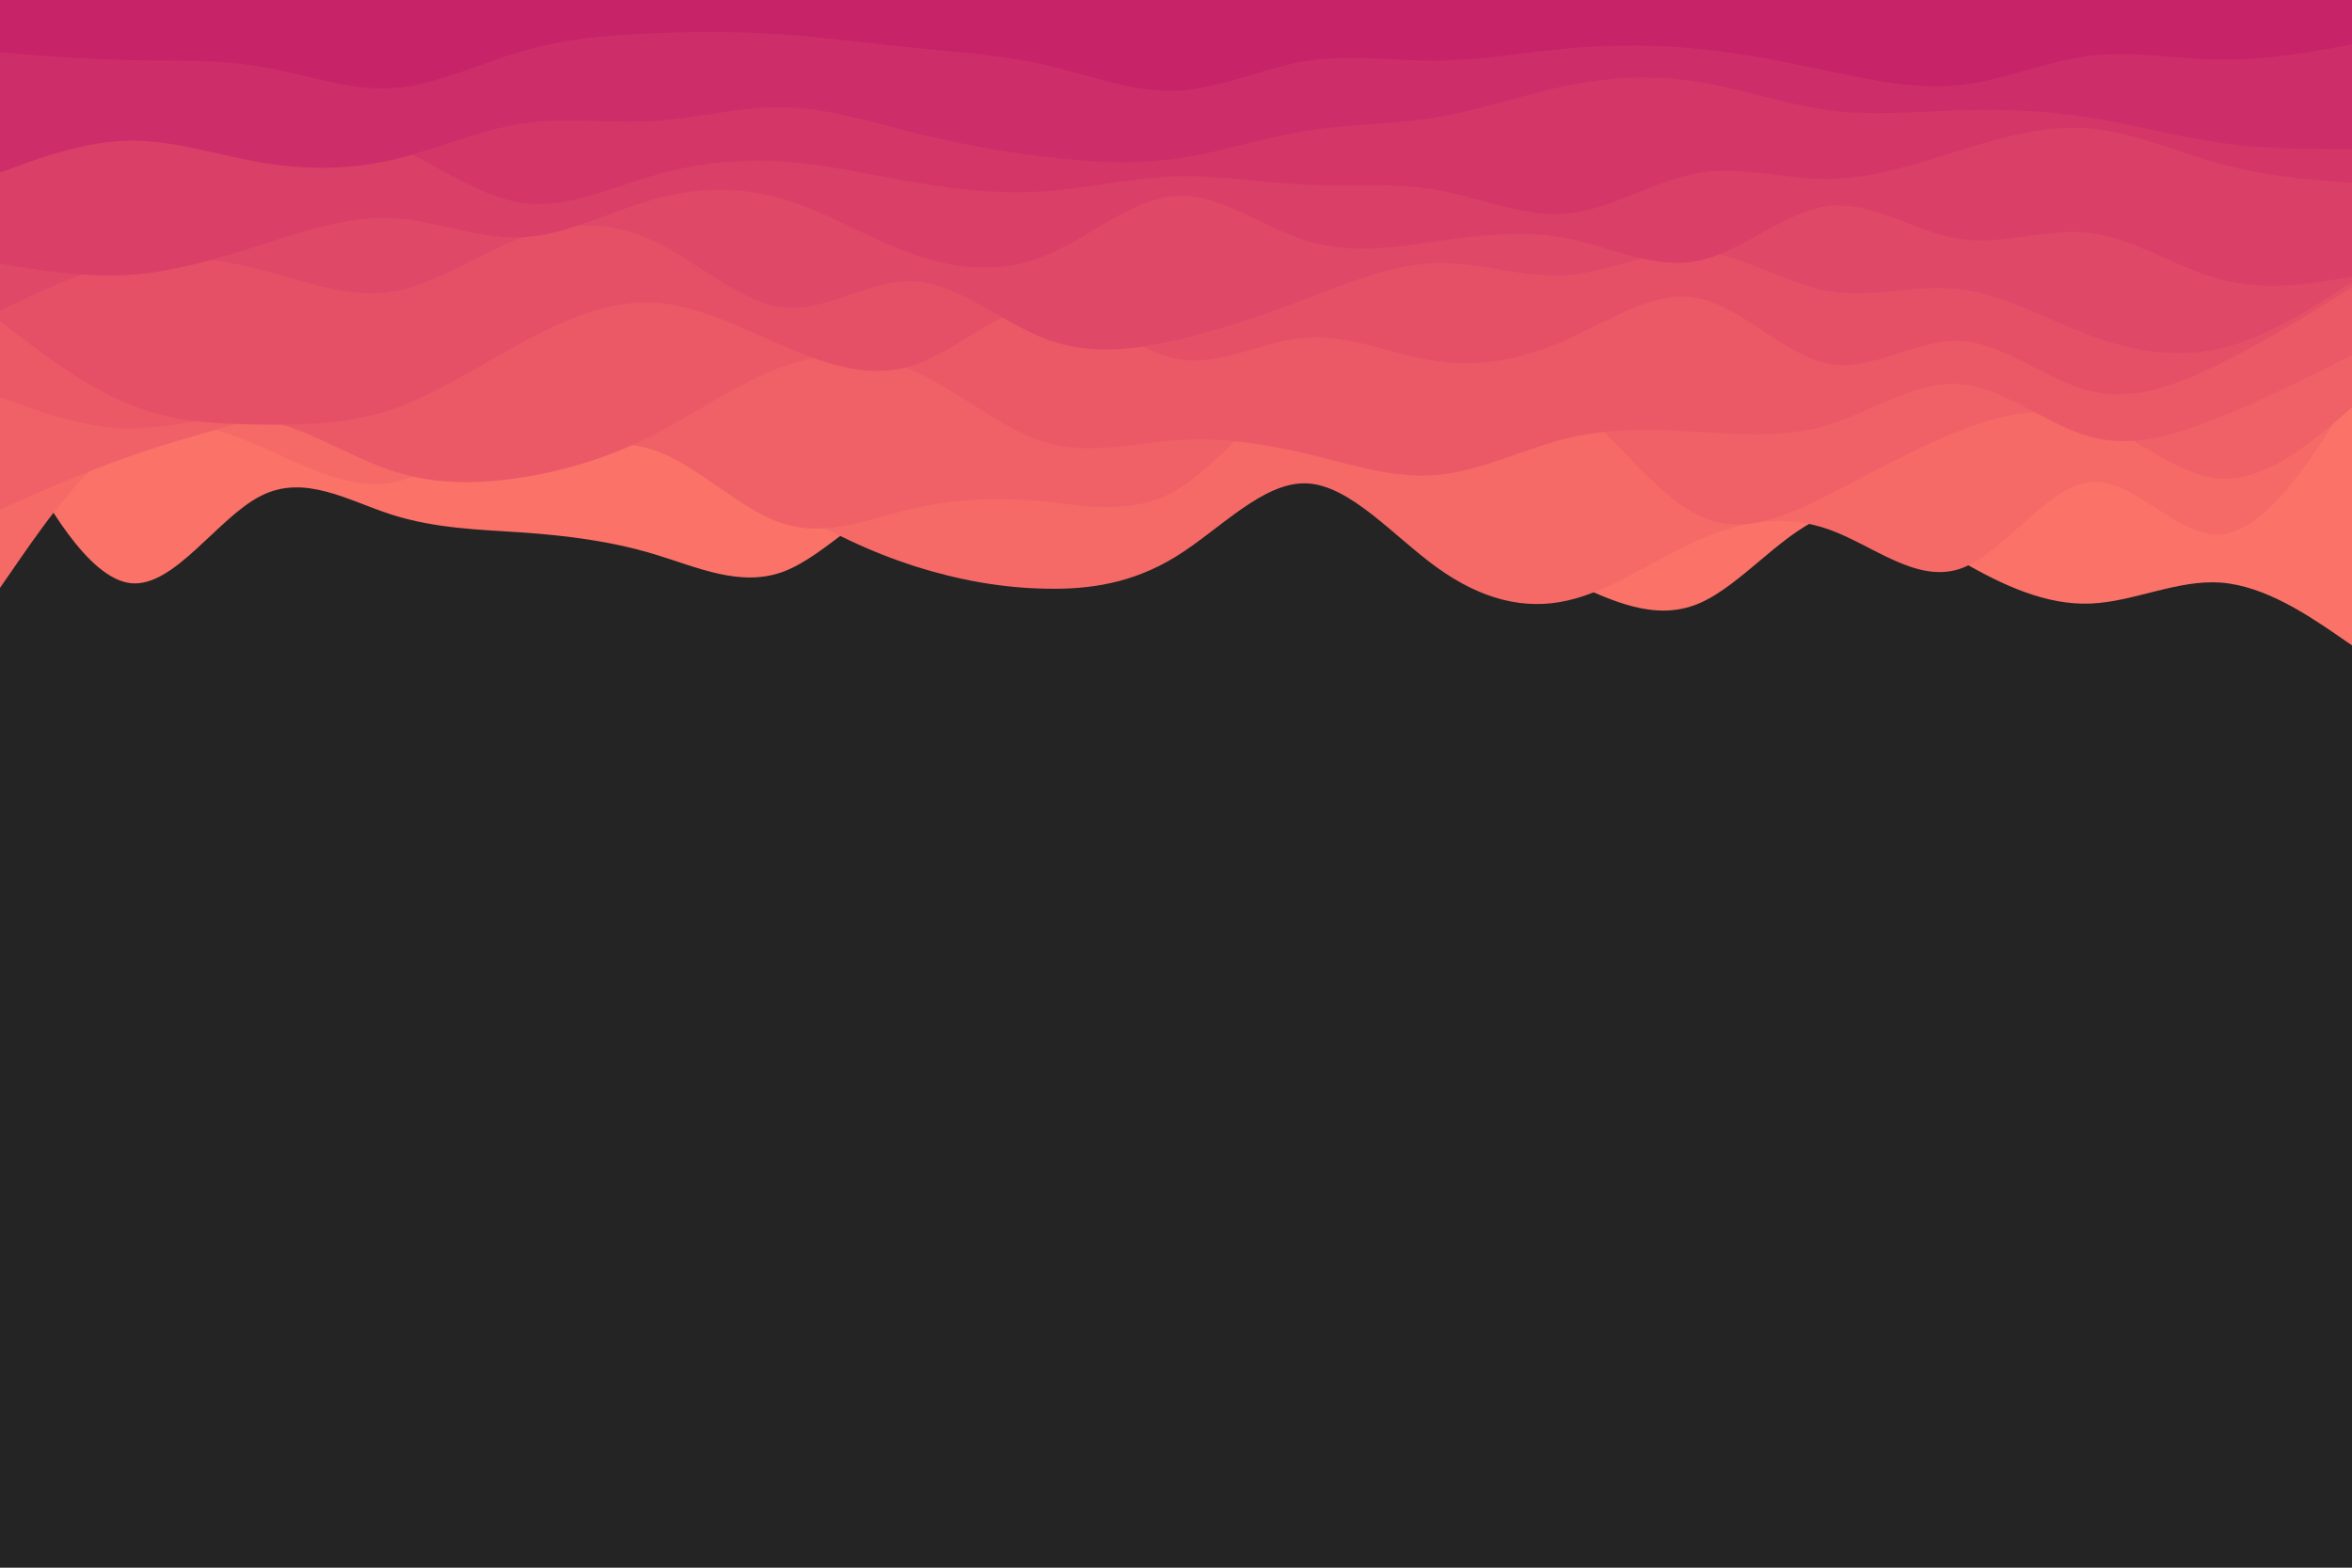
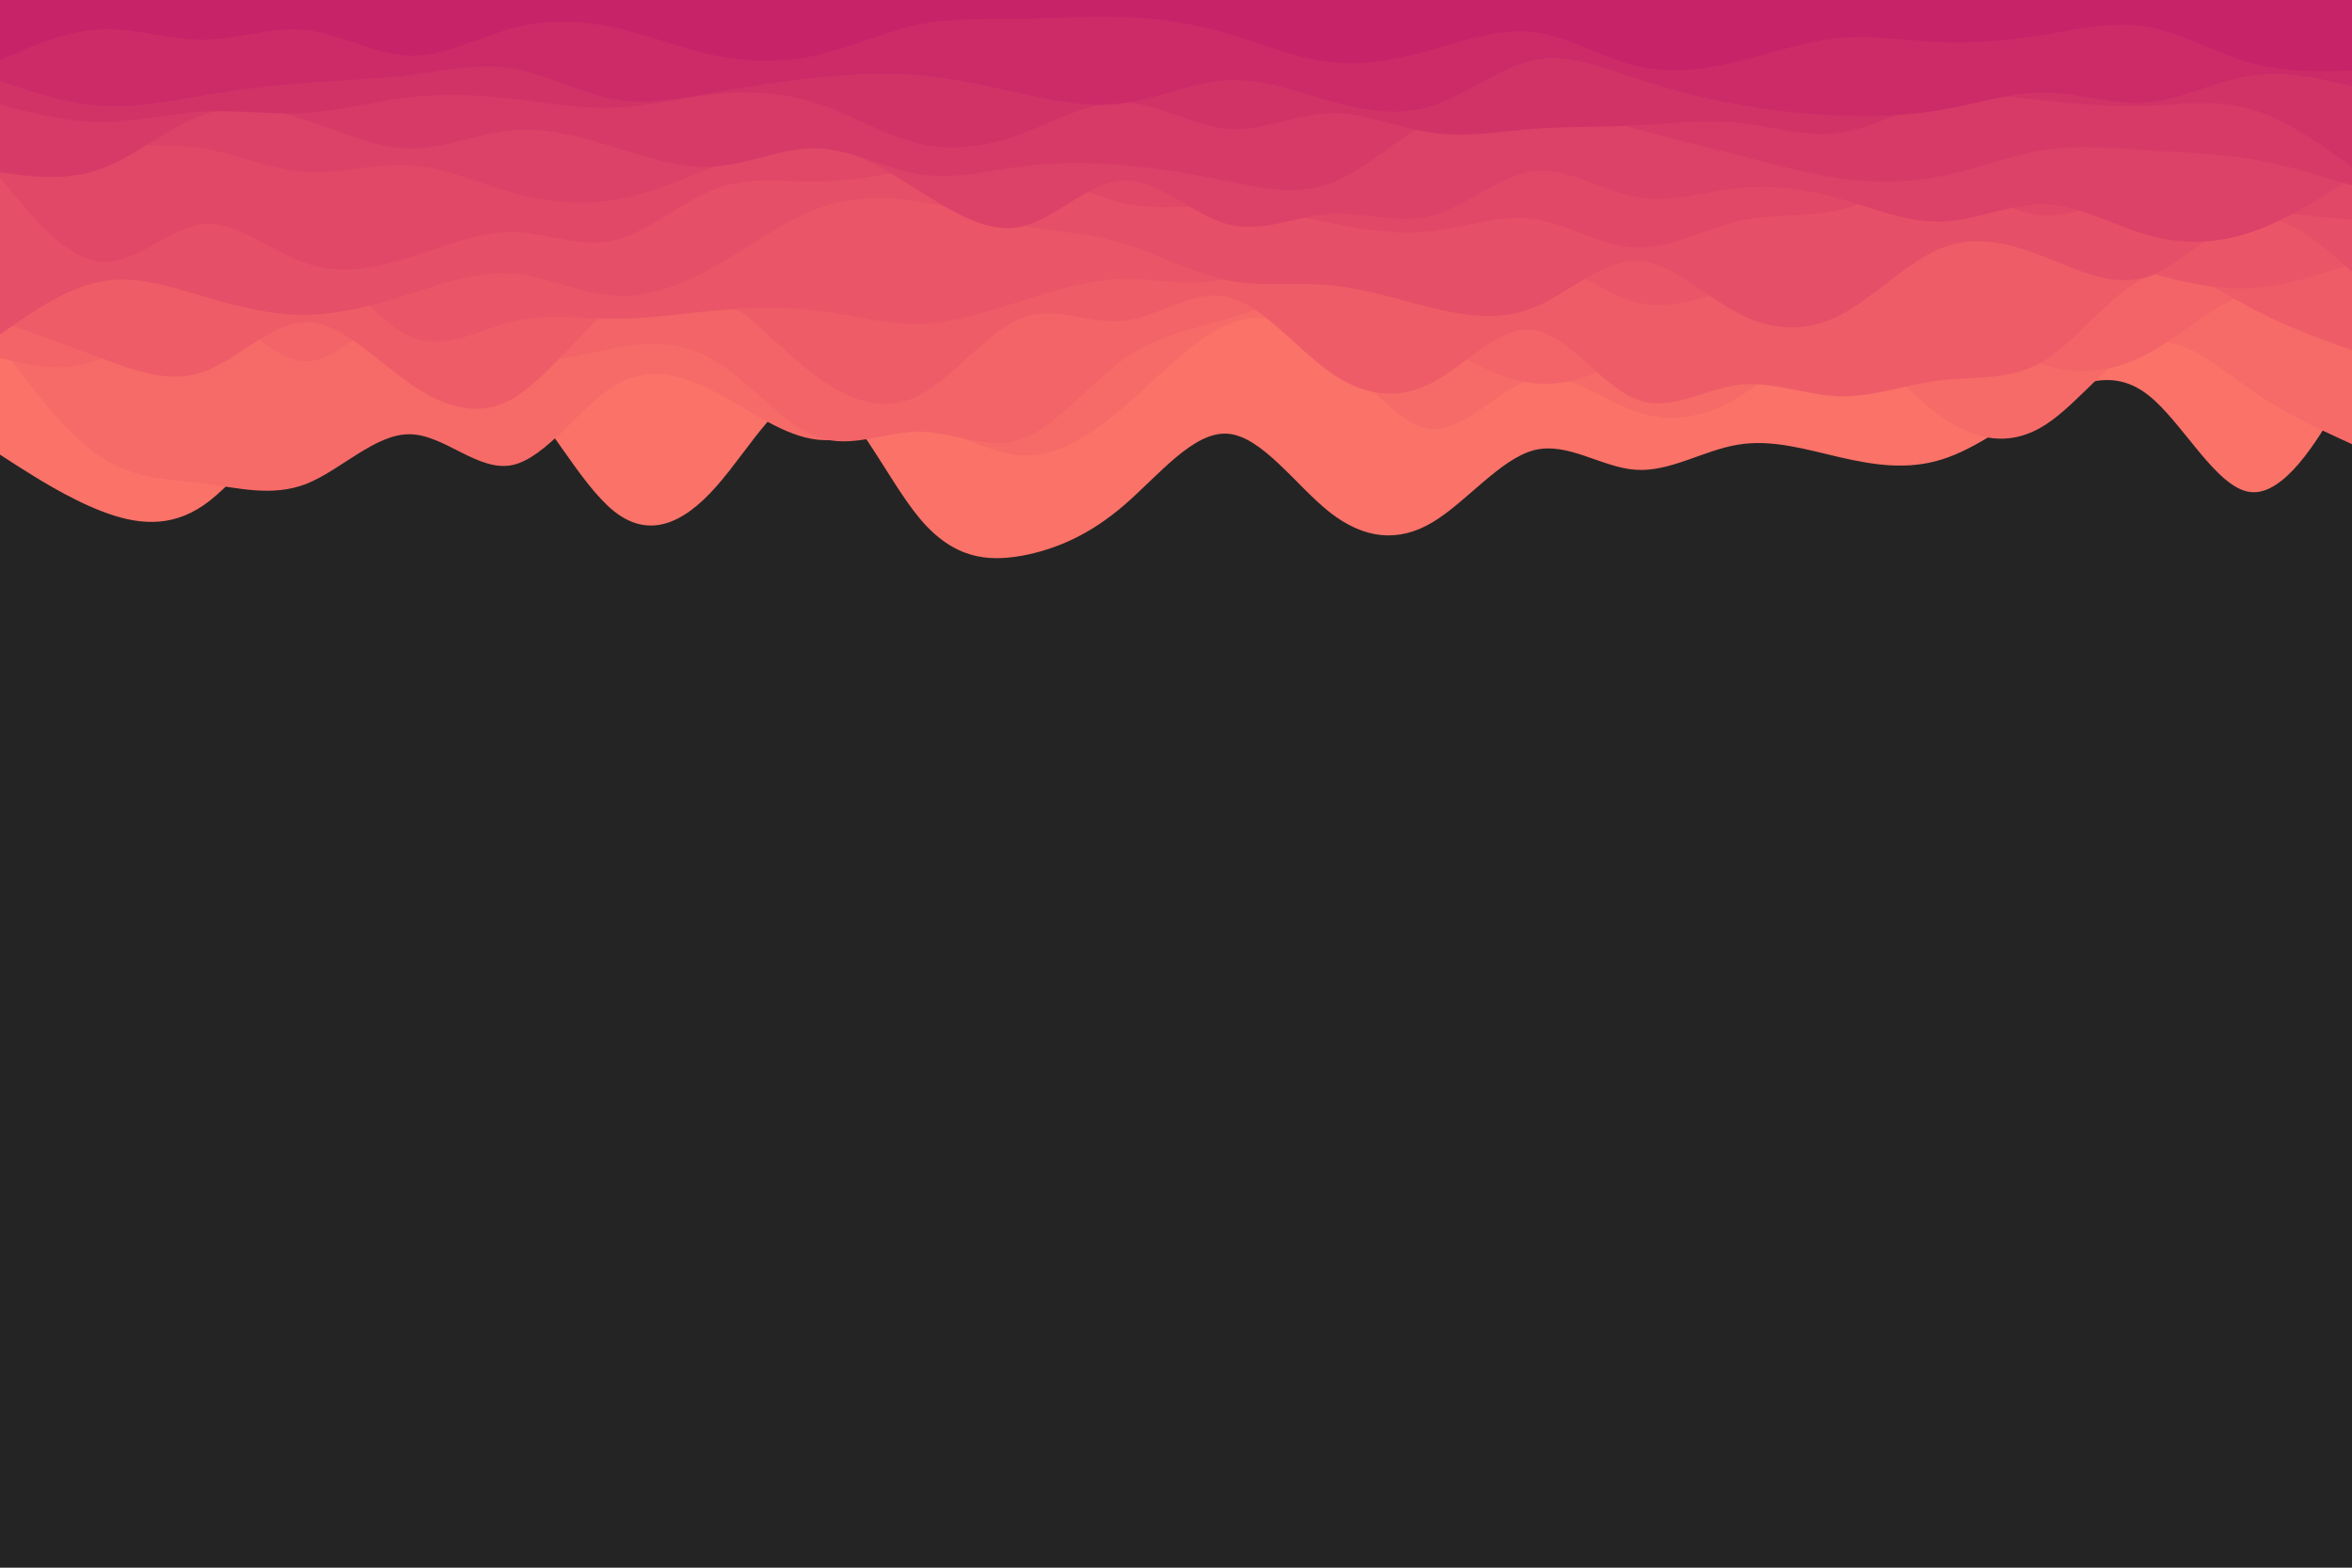
<svg xmlns="http://www.w3.org/2000/svg" id="visual" viewBox="0 0 900 600" width="900" height="600" version="1.1">
  <rect x="0" y="0" width="900" height="600" fill="#242424" />
-   <path d="M0 160L8.3 175.3C16.7 190.7 33.3 221.3 50 223.2C66.7 225 83.3 198 100 189.7C116.7 181.3 133.3 191.7 150 197C166.7 202.3 183.3 202.7 200 203.8C216.7 205 233.3 207 250 212C266.7 217 283.3 225 300 218.7C316.7 212.3 333.3 191.7 350 189.3C366.7 187 383.3 203 400 206.8C416.7 210.7 433.3 202.3 450 194.7C466.7 187 483.3 180 500 180.8C516.7 181.7 533.3 190.3 550 198.5C566.7 206.7 583.3 214.3 600 222.2C616.7 230 633.3 238 650 231C666.7 224 683.3 202 700 197.2C716.7 192.3 733.3 204.7 750 214.5C766.7 224.3 783.3 231.7 800 231C816.7 230.3 833.3 221.7 850 223C866.7 224.3 883.3 235.7 891.7 241.3L900 247L900 0L891.7 0C883.3 0 866.7 0 850 0C833.3 0 816.7 0 800 0C783.3 0 766.7 0 750 0C733.3 0 716.7 0 700 0C683.3 0 666.7 0 650 0C633.3 0 616.7 0 600 0C583.3 0 566.7 0 550 0C533.3 0 516.7 0 500 0C483.3 0 466.7 0 450 0C433.3 0 416.7 0 400 0C383.3 0 366.7 0 350 0C333.3 0 316.7 0 300 0C283.3 0 266.7 0 250 0C233.3 0 216.7 0 200 0C183.3 0 166.7 0 150 0C133.3 0 116.7 0 100 0C83.3 0 66.7 0 50 0C33.3 0 16.7 0 8.3 0L0 0Z" fill="#fa7268" />
-   <path d="M0 225L8.3 213C16.7 201 33.3 177 50 167.7C66.7 158.3 83.3 163.7 100 171C116.7 178.3 133.3 187.7 150 184.7C166.7 181.7 183.3 166.3 200 159C216.7 151.7 233.3 152.3 250 159.8C266.7 167.3 283.3 181.7 300 192.7C316.7 203.7 333.3 211.3 350 216.7C366.7 222 383.3 225 400 225.3C416.7 225.7 433.3 223.3 450 213C466.7 202.7 483.3 184.3 500 185C516.7 185.7 533.3 205.3 550 217.3C566.7 229.3 583.3 233.7 600 229.8C616.7 226 633.3 214 650 206.7C666.7 199.3 683.3 196.7 700 202.7C716.7 208.7 733.3 223.3 750 217.7C766.7 212 783.3 186 800 184.5C816.7 183 833.3 206 850 204.5C866.7 203 883.3 177 891.7 164L900 151L900 0L891.7 0C883.3 0 866.7 0 850 0C833.3 0 816.7 0 800 0C783.3 0 766.7 0 750 0C733.3 0 716.7 0 700 0C683.3 0 666.7 0 650 0C633.3 0 616.7 0 600 0C583.3 0 566.7 0 550 0C533.3 0 516.7 0 500 0C483.3 0 466.7 0 450 0C433.3 0 416.7 0 400 0C383.3 0 366.7 0 350 0C333.3 0 316.7 0 300 0C283.3 0 266.7 0 250 0C233.3 0 216.7 0 200 0C183.3 0 166.7 0 150 0C133.3 0 116.7 0 100 0C83.3 0 66.7 0 50 0C33.3 0 16.7 0 8.3 0L0 0Z" fill="#f56a67" />
-   <path d="M0 195L8.3 191.3C16.7 187.7 33.3 180.3 50 174.5C66.7 168.7 83.3 164.3 100 159.7C116.7 155 133.3 150 150 153.3C166.7 156.7 183.3 168.3 200 170.8C216.7 173.3 233.3 166.7 250 172.2C266.7 177.7 283.3 195.3 300 200.5C316.7 205.7 333.3 198.3 350 194.5C366.7 190.7 383.3 190.3 400 192C416.7 193.7 433.3 197.3 450 187.7C466.7 178 483.3 155 500 144C516.7 133 533.3 134 550 135.7C566.7 137.3 583.3 139.7 600 152.7C616.7 165.7 633.3 189.3 650 197.3C666.7 205.3 683.3 197.7 700 189.2C716.7 180.7 733.3 171.3 750 164.8C766.7 158.3 783.3 154.7 800 160.7C816.7 166.7 833.3 182.3 850 183.2C866.7 184 883.3 170 891.7 163L900 156L900 0L891.7 0C883.3 0 866.7 0 850 0C833.3 0 816.7 0 800 0C783.3 0 766.7 0 750 0C733.3 0 716.7 0 700 0C683.3 0 666.7 0 650 0C633.3 0 616.7 0 600 0C583.3 0 566.7 0 550 0C533.3 0 516.7 0 500 0C483.3 0 466.7 0 450 0C433.3 0 416.7 0 400 0C383.3 0 366.7 0 350 0C333.3 0 316.7 0 300 0C283.3 0 266.7 0 250 0C233.3 0 216.7 0 200 0C183.3 0 166.7 0 150 0C133.3 0 116.7 0 100 0C83.3 0 66.7 0 50 0C33.3 0 16.7 0 8.3 0L0 0Z" fill="#f06167" />
-   <path d="M0 152L8.3 155C16.7 158 33.3 164 50 164C66.7 164 83.3 158 100 160.7C116.7 163.3 133.3 174.7 150 180.2C166.7 185.7 183.3 185.3 200 182.7C216.7 180 233.3 175 250 166.5C266.7 158 283.3 146 300 140.2C316.7 134.3 333.3 134.7 350 142.2C366.7 149.7 383.3 164.3 400 169.3C416.7 174.3 433.3 169.7 450 168.5C466.7 167.3 483.3 169.7 500 173.7C516.7 177.7 533.3 183.3 550 181.8C566.7 180.3 583.3 171.7 600 167.7C616.7 163.7 633.3 164.3 650 165.3C666.7 166.3 683.3 167.7 700 162.5C716.7 157.3 733.3 145.7 750 147C766.7 148.3 783.3 162.7 800 167.2C816.7 171.7 833.3 166.3 850 159.5C866.7 152.7 883.3 144.3 891.7 140.2L900 136L900 0L891.7 0C883.3 0 866.7 0 850 0C833.3 0 816.7 0 800 0C783.3 0 766.7 0 750 0C733.3 0 716.7 0 700 0C683.3 0 666.7 0 650 0C633.3 0 616.7 0 600 0C583.3 0 566.7 0 550 0C533.3 0 516.7 0 500 0C483.3 0 466.7 0 450 0C433.3 0 416.7 0 400 0C383.3 0 366.7 0 350 0C333.3 0 316.7 0 300 0C283.3 0 266.7 0 250 0C233.3 0 216.7 0 200 0C183.3 0 166.7 0 150 0C133.3 0 116.7 0 100 0C83.3 0 66.7 0 50 0C33.3 0 16.7 0 8.3 0L0 0Z" fill="#eb5967" />
-   <path d="M0 123L8.3 129.3C16.7 135.7 33.3 148.3 50 155C66.7 161.7 83.3 162.3 100 162.5C116.7 162.7 133.3 162.3 150 156.7C166.7 151 183.3 140 200 131C216.7 122 233.3 115 250 115.8C266.7 116.7 283.3 125.3 300 132.5C316.7 139.7 333.3 145.3 350 139.7C366.7 134 383.3 117 400 117C416.7 117 433.3 134 450 137.3C466.7 140.7 483.3 130.3 500 129.2C516.7 128 533.3 136 550 138.3C566.7 140.7 583.3 137.3 600 129.8C616.7 122.3 633.3 110.7 650 114.2C666.7 117.7 683.3 136.3 700 139.3C716.7 142.3 733.3 129.7 750 130.5C766.7 131.3 783.3 145.7 800 149.7C816.7 153.7 833.3 147.3 850 139C866.7 130.7 883.3 120.3 891.7 115.2L900 110L900 0L891.7 0C883.3 0 866.7 0 850 0C833.3 0 816.7 0 800 0C783.3 0 766.7 0 750 0C733.3 0 716.7 0 700 0C683.3 0 666.7 0 650 0C633.3 0 616.7 0 600 0C583.3 0 566.7 0 550 0C533.3 0 516.7 0 500 0C483.3 0 466.7 0 450 0C433.3 0 416.7 0 400 0C383.3 0 366.7 0 350 0C333.3 0 316.7 0 300 0C283.3 0 266.7 0 250 0C233.3 0 216.7 0 200 0C183.3 0 166.7 0 150 0C133.3 0 116.7 0 100 0C83.3 0 66.7 0 50 0C33.3 0 16.7 0 8.3 0L0 0Z" fill="#e65067" />
-   <path d="M0 119L8.3 115C16.7 111 33.3 103 50 100C66.7 97 83.3 99 100 103.3C116.7 107.7 133.3 114.3 150 111.7C166.7 109 183.3 97 200 90.8C216.7 84.7 233.3 84.3 250 92.2C266.7 100 283.3 116 300 117.7C316.7 119.3 333.3 106.7 350 107.7C366.7 108.7 383.3 123.3 400 129.7C416.7 136 433.3 134 450 130.2C466.7 126.3 483.3 120.7 500 114.3C516.7 108 533.3 101 550 100.7C566.7 100.3 583.3 106.7 600 105.3C616.7 104 633.3 95 650 96.2C666.7 97.3 683.3 108.7 700 111.5C716.7 114.3 733.3 108.7 750 110.7C766.7 112.7 783.3 122.3 800 128.5C816.7 134.7 833.3 137.3 850 133.3C866.7 129.3 883.3 118.7 891.7 113.3L900 108L900 0L891.7 0C883.3 0 866.7 0 850 0C833.3 0 816.7 0 800 0C783.3 0 766.7 0 750 0C733.3 0 716.7 0 700 0C683.3 0 666.7 0 650 0C633.3 0 616.7 0 600 0C583.3 0 566.7 0 550 0C533.3 0 516.7 0 500 0C483.3 0 466.7 0 450 0C433.3 0 416.7 0 400 0C383.3 0 366.7 0 350 0C333.3 0 316.7 0 300 0C283.3 0 266.7 0 250 0C233.3 0 216.7 0 200 0C183.3 0 166.7 0 150 0C133.3 0 116.7 0 100 0C83.3 0 66.7 0 50 0C33.3 0 16.7 0 8.3 0L0 0Z" fill="#e04867" />
-   <path d="M0 101L8.3 102.3C16.7 103.7 33.3 106.3 50 105.2C66.7 104 83.3 99 100 93.7C116.7 88.3 133.3 82.7 150 83.5C166.7 84.3 183.3 91.7 200 90.8C216.7 90 233.3 81 250 76.3C266.7 71.7 283.3 71.3 300 76.3C316.7 81.3 333.3 91.7 350 97.5C366.7 103.3 383.3 104.7 400 97.8C416.7 91 433.3 76 450 75C466.7 74 483.3 87 500 92.2C516.7 97.3 533.3 94.7 550 92.3C566.7 90 583.3 88 600 91.3C616.7 94.7 633.3 103.3 650 99.8C666.7 96.3 683.3 80.7 700 78.8C716.7 77 733.3 89 750 91.5C766.7 94 783.3 87 800 89.2C816.7 91.3 833.3 102.7 850 107C866.7 111.3 883.3 108.7 891.7 107.3L900 106L900 0L891.7 0C883.3 0 866.7 0 850 0C833.3 0 816.7 0 800 0C783.3 0 766.7 0 750 0C733.3 0 716.7 0 700 0C683.3 0 666.7 0 650 0C633.3 0 616.7 0 600 0C583.3 0 566.7 0 550 0C533.3 0 516.7 0 500 0C483.3 0 466.7 0 450 0C433.3 0 416.7 0 400 0C383.3 0 366.7 0 350 0C333.3 0 316.7 0 300 0C283.3 0 266.7 0 250 0C233.3 0 216.7 0 200 0C183.3 0 166.7 0 150 0C133.3 0 116.7 0 100 0C83.3 0 66.7 0 50 0C33.3 0 16.7 0 8.3 0L0 0Z" fill="#da3f67" />
-   <path d="M0 65L8.3 62.3C16.7 59.7 33.3 54.3 50 51C66.7 47.7 83.3 46.3 100 46.5C116.7 46.7 133.3 48.3 150 55.5C166.7 62.7 183.3 75.3 200 77.7C216.7 80 233.3 72 250 67.2C266.7 62.3 283.3 60.7 300 61.8C316.7 63 333.3 67 350 69.8C366.7 72.7 383.3 74.3 400 73.2C416.7 72 433.3 68 450 67.5C466.7 67 483.3 70 500 70.7C516.7 71.3 533.3 69.7 550 72.7C566.7 75.7 583.3 83.3 600 81.7C616.7 80 633.3 69 650 66.2C666.7 63.3 683.3 68.7 700 68.5C716.7 68.3 733.3 62.7 750 57.5C766.7 52.3 783.3 47.7 800 49.2C816.7 50.7 833.3 58.3 850 62.8C866.7 67.3 883.3 68.7 891.7 69.3L900 70L900 0L891.7 0C883.3 0 866.7 0 850 0C833.3 0 816.7 0 800 0C783.3 0 766.7 0 750 0C733.3 0 716.7 0 700 0C683.3 0 666.7 0 650 0C633.3 0 616.7 0 600 0C583.3 0 566.7 0 550 0C533.3 0 516.7 0 500 0C483.3 0 466.7 0 450 0C433.3 0 416.7 0 400 0C383.3 0 366.7 0 350 0C333.3 0 316.7 0 300 0C283.3 0 266.7 0 250 0C233.3 0 216.7 0 200 0C183.3 0 166.7 0 150 0C133.3 0 116.7 0 100 0C83.3 0 66.7 0 50 0C33.3 0 16.7 0 8.3 0L0 0Z" fill="#d43667" />
-   <path d="M0 66L8.3 63C16.7 60 33.3 54 50 53.8C66.7 53.7 83.3 59.3 100 62.2C116.7 65 133.3 65 150 61.2C166.7 57.3 183.3 49.7 200 47.2C216.7 44.7 233.3 47.3 250 46.3C266.7 45.3 283.3 40.7 300 41C316.7 41.3 333.3 46.7 350 50.8C366.7 55 383.3 58 400 60C416.7 62 433.3 63 450 60.7C466.7 58.3 483.3 52.7 500 50C516.7 47.3 533.3 47.7 550 44.8C566.7 42 583.3 36 600 32.7C616.7 29.3 633.3 28.7 650 31.3C666.7 34 683.3 40 700 42.2C716.7 44.3 733.3 42.7 750 42.2C766.7 41.7 783.3 42.3 800 45C816.7 47.7 833.3 52.3 850 54.7C866.7 57 883.3 57 891.7 57L900 57L900 0L891.7 0C883.3 0 866.7 0 850 0C833.3 0 816.7 0 800 0C783.3 0 766.7 0 750 0C733.3 0 716.7 0 700 0C683.3 0 666.7 0 650 0C633.3 0 616.7 0 600 0C583.3 0 566.7 0 550 0C533.3 0 516.7 0 500 0C483.3 0 466.7 0 450 0C433.3 0 416.7 0 400 0C383.3 0 366.7 0 350 0C333.3 0 316.7 0 300 0C283.3 0 266.7 0 250 0C233.3 0 216.7 0 200 0C183.3 0 166.7 0 150 0C133.3 0 116.7 0 100 0C83.3 0 66.7 0 50 0C33.3 0 16.7 0 8.3 0L0 0Z" fill="#cd2d68" />
-   <path d="M0 20L8.3 20.7C16.7 21.3 33.3 22.7 50 23C66.7 23.3 83.3 22.7 100 25.5C116.7 28.3 133.3 34.7 150 33.7C166.7 32.7 183.3 24.3 200 19.5C216.7 14.7 233.3 13.3 250 12.7C266.7 12 283.3 12 300 13.2C316.7 14.3 333.3 16.7 350 18.3C366.7 20 383.3 21 400 24.8C416.7 28.7 433.3 35.3 450 34.7C466.7 34 483.3 26 500 23.3C516.7 20.7 533.3 23.3 550 23.2C566.7 23 583.3 20 600 18.5C616.7 17 633.3 17 650 18.7C666.7 20.3 683.3 23.7 700 27.2C716.7 30.7 733.3 34.3 750 32.5C766.7 30.7 783.3 23.3 800 21.3C816.7 19.3 833.3 22.7 850 22.8C866.7 23 883.3 20 891.7 18.5L900 17L900 0L891.7 0C883.3 0 866.7 0 850 0C833.3 0 816.7 0 800 0C783.3 0 766.7 0 750 0C733.3 0 716.7 0 700 0C683.3 0 666.7 0 650 0C633.3 0 616.7 0 600 0C583.3 0 566.7 0 550 0C533.3 0 516.7 0 500 0C483.3 0 466.7 0 450 0C433.3 0 416.7 0 400 0C383.3 0 366.7 0 350 0C333.3 0 316.7 0 300 0C283.3 0 266.7 0 250 0C233.3 0 216.7 0 200 0C183.3 0 166.7 0 150 0C133.3 0 116.7 0 100 0C83.3 0 66.7 0 50 0C33.3 0 16.7 0 8.3 0L0 0Z" fill="#c62368" />
+   <path d="M0 174L6.5 178.2C13 182.3 26 190.7 39 195.7C52 200.7 65 202.3 78 193.3C91 184.3 104 164.7 117.2 153.5C130.3 142.3 143.7 139.7 156.8 137.8C170 136 183 135 196 147.3C209 159.7 222 185.3 235 195.7C248 206 261 201 274 186.3C287 171.7 300 147.3 313 150.2C326 153 339 183 352 198.5C365 214 378 215 391 212.7C404 210.3 417 204.7 430.2 193.3C443.3 182 456.7 165 469.8 166C483 167 496 186 509 196.2C522 206.3 535 207.7 548 200C561 192.3 574 175.7 587 172.3C600 169 613 179 626 179.8C639 180.7 652 172.3 665 170.2C678 168 691 172 704 175C717 178 730 180 743.2 175.8C756.3 171.7 769.7 161.3 782.8 153.7C796 146 809 141 822 151.2C835 161.3 848 186.7 861 188.3C874 190 887 168 893.5 157L900 146L900 0L893.5 0C887 0 874 0 861 0C848 0 835 0 822 0C809 0 796 0 782.8 0C769.7 0 756.3 0 743.2 0C730 0 717 0 704 0C691 0 678 0 665 0C652 0 639 0 626 0C613 0 600 0 587 0C574 0 561 0 548 0C535 0 522 0 509 0C496 0 483 0 469.8 0C456.7 0 443.3 0 430.2 0C417 0 404 0 391 0C378 0 365 0 352 0C339 0 326 0 313 0C300 0 287 0 274 0C261 0 248 0 235 0C222 0 209 0 196 0C183 0 170 0 156.8 0C143.7 0 130.3 0 117.2 0C104 0 91 0 78 0C65 0 52 0 39 0C26 0 13 0 6.5 0L0 0Z" fill="#fa7268" />
+   <path d="M0 132L6.5 140.7C13 149.3 26 166.7 39 175.2C52 183.7 65 183.3 78 185C91 186.7 104 190.3 117.2 185.2C130.3 180 143.7 166 156.8 166.2C170 166.3 183 180.7 196 178C209 175.3 222 155.7 235 147.7C248 139.7 261 143.3 274 150.2C287 157 300 167 313 168.3C326 169.7 339 162.3 352 163.3C365 164.3 378 173.7 391 174.3C404 175 417 167 430.2 155.7C443.3 144.3 456.7 129.7 469.8 124.2C483 118.7 496 122.3 509 133.5C522 144.7 535 163.3 548 164.2C561 165 574 148 587 145C600 142 613 153 626 157.5C639 162 652 160 665 152.2C678 144.3 691 130.7 704 132.2C717 133.7 730 150.3 743.2 159.7C756.3 169 769.7 171 782.8 162.5C796 154 809 135 822 131.5C835 128 848 140 861 149C874 158 887 164 893.5 167L900 170L900 0L893.5 0C887 0 874 0 861 0C848 0 835 0 822 0C809 0 796 0 782.8 0C769.7 0 756.3 0 743.2 0C730 0 717 0 704 0C691 0 678 0 665 0C652 0 639 0 626 0C613 0 600 0 587 0C574 0 561 0 548 0C535 0 522 0 509 0C496 0 483 0 469.8 0C456.7 0 443.3 0 430.2 0C417 0 404 0 391 0C378 0 365 0 352 0C339 0 326 0 313 0C300 0 287 0 274 0C261 0 248 0 235 0C222 0 209 0 196 0C183 0 170 0 156.8 0C143.7 0 130.3 0 117.2 0C104 0 91 0 78 0C65 0 52 0 39 0C26 0 13 0 6.5 0L0 0Z" fill="#f66b68" />
+   <path d="M0 137L6.5 138.5C13 140 26 143 39 137C52 131 65 116 78 117.8C91 119.7 104 138.3 117.2 138.3C130.3 138.3 143.7 119.7 156.8 117.7C170 115.7 183 130.3 196 135.3C209 140.3 222 135.7 235 133.2C248 130.7 261 130.3 274 138.3C287 146.3 300 162.7 313 167.3C326 172 339 165 352 165.2C365 165.3 378 172.7 391 168C404 163.3 417 146.7 430.2 137.3C443.3 128 456.7 126 469.8 122C483 118 496 112 509 113C522 114 535 122 548 129.8C561 137.7 574 145.3 587 146.7C600 148 613 143 626 134.5C639 126 652 114 665 119.2C678 124.3 691 146.7 704 149.3C717 152 730 135 743.2 131C756.3 127 769.7 136 782.8 139.8C796 143.7 809 142.3 822 135.3C835 128.3 848 115.7 861 112C874 108.3 887 113.7 893.5 116.3L900 119L900 0L893.5 0C887 0 874 0 861 0C848 0 835 0 822 0C809 0 796 0 782.8 0C769.7 0 756.3 0 743.2 0C730 0 717 0 704 0C691 0 678 0 665 0C652 0 639 0 626 0C613 0 600 0 587 0C574 0 561 0 548 0C535 0 522 0 509 0C496 0 483 0 469.8 0C456.7 0 443.3 0 430.2 0C417 0 404 0 391 0C378 0 365 0 352 0C339 0 326 0 313 0C300 0 287 0 274 0C261 0 248 0 235 0C222 0 209 0 196 0C183 0 170 0 156.8 0C143.7 0 130.3 0 117.2 0C104 0 91 0 78 0C65 0 52 0 39 0C26 0 13 0 6.5 0L0 0Z" fill="#f26467" />
+   <path d="M0 123L6.5 125.3C13 127.7 26 132.3 39 137.2C52 142 65 147 78 142.3C91 137.7 104 123.3 117.2 123.3C130.3 123.3 143.7 137.7 156.8 146.8C170 156 183 160 196 152.7C209 145.3 222 126.7 235 116.8C248 107 261 106 274 113C287 120 300 135 313 144.5C326 154 339 158 352 151.2C365 144.3 378 126.7 391 121.7C404 116.7 417 124.3 430.2 122.8C443.3 121.3 456.7 110.7 469.8 113.7C483 116.7 496 133.3 509 142.5C522 151.7 535 153.3 548 146.5C561 139.7 574 124.3 587 126.3C600 128.3 613 147.7 626 152.8C639 158 652 149 665 147.3C678 145.7 691 151.3 704 151.7C717 152 730 147 743.2 145.5C756.3 144 769.7 146 782.8 137.7C796 129.3 809 110.7 822 106C835 101.3 848 110.7 861 117.7C874 124.7 887 129.3 893.5 131.7L900 134L900 0L893.5 0C887 0 874 0 861 0C848 0 835 0 822 0C809 0 796 0 782.8 0C769.7 0 756.3 0 743.2 0C730 0 717 0 704 0C691 0 678 0 665 0C652 0 639 0 626 0C613 0 600 0 587 0C574 0 561 0 548 0C535 0 522 0 509 0C496 0 483 0 469.8 0C456.7 0 443.3 0 430.2 0C417 0 404 0 391 0C378 0 365 0 352 0C339 0 326 0 313 0C300 0 287 0 274 0C261 0 248 0 235 0C222 0 209 0 196 0C183 0 170 0 156.8 0C143.7 0 130.3 0 117.2 0C104 0 91 0 78 0C65 0 52 0 39 0C26 0 13 0 6.5 0L0 0Z" fill="#ee5d67" />
+   <path d="M0 79L6.5 80.2C13 81.3 26 83.7 39 86.7C52 89.7 65 93.3 78 92.8C91 92.3 104 87.7 117.2 95.3C130.3 103 143.7 123 156.8 128.8C170 134.7 183 126.3 196 123.2C209 120 222 122 235 122C248 122 261 120 274 118.8C287 117.7 300 117.3 313 119C326 120.7 339 124.3 352 124C365 123.7 378 119.3 391 115.2C404 111 417 107 430.2 106.8C443.3 106.7 456.7 110.3 469.8 106.5C483 102.7 496 91.3 509 90.8C522 90.3 535 100.7 548 102.2C561 103.7 574 96.3 587 98.5C600 100.7 613 112.3 626 115.7C639 119 652 114 665 109.5C678 105 691 101 704 98C717 95 730 93 743.2 92C756.3 91 769.7 91 782.8 93.3C796 95.7 809 100.3 822 104.2C835 108 848 111 861 110.3C874 109.7 887 105.3 893.5 103.2L900 101L900 0L893.5 0C887 0 874 0 861 0C848 0 835 0 822 0C809 0 796 0 782.8 0C769.7 0 756.3 0 743.2 0C730 0 717 0 704 0C691 0 678 0 665 0C652 0 639 0 626 0C613 0 600 0 587 0C574 0 561 0 548 0C535 0 522 0 509 0C496 0 483 0 469.8 0C456.7 0 443.3 0 430.2 0C417 0 404 0 391 0C378 0 365 0 352 0C339 0 326 0 313 0C300 0 287 0 274 0C261 0 248 0 235 0C222 0 209 0 196 0C183 0 170 0 156.8 0C143.7 0 130.3 0 117.2 0C104 0 91 0 78 0C65 0 52 0 39 0C26 0 13 0 6.5 0L0 0Z" fill="#ea5667" />
+   <path d="M0 128L6.5 123.5C13 119 26 110 39 107.7C52 105.3 65 109.7 78 113.5C91 117.3 104 120.7 117.2 120.5C130.3 120.3 143.7 116.7 156.8 112.5C170 108.3 183 103.7 196 104.7C209 105.7 222 112.3 235 113.2C248 114 261 109 274 101.7C287 94.3 300 84.7 313 79.8C326 75 339 75 352 77.2C365 79.3 378 83.7 391 86.2C404 88.7 417 89.3 430.2 93.3C443.3 97.3 456.7 104.7 469.8 107.3C483 110 496 108 509 109.2C522 110.3 535 114.7 548 117.8C561 121 574 123 587 117.7C600 112.3 613 99.7 626 99.8C639 100 652 113 665 119.8C678 126.7 691 127.3 704 120.7C717 114 730 100 743.2 94.8C756.3 89.7 769.7 93.3 782.8 98.5C796 103.7 809 110.3 822 105.8C835 101.3 848 85.7 861 83.5C874 81.3 887 92.7 893.5 98.3L900 104L900 0L893.5 0C887 0 874 0 861 0C848 0 835 0 822 0C809 0 796 0 782.8 0C769.7 0 756.3 0 743.2 0C730 0 717 0 704 0C691 0 678 0 665 0C652 0 639 0 626 0C613 0 600 0 587 0C574 0 561 0 548 0C535 0 522 0 509 0C496 0 483 0 469.8 0C456.7 0 443.3 0 430.2 0C417 0 404 0 391 0C378 0 365 0 352 0C339 0 326 0 313 0C300 0 287 0 274 0C261 0 248 0 235 0C222 0 209 0 196 0C183 0 170 0 156.8 0C143.7 0 130.3 0 117.2 0C104 0 91 0 78 0C65 0 52 0 39 0C26 0 13 0 6.5 0L0 0Z" fill="#e54f67" />
+   <path d="M0 68L6.5 75.8C13 83.7 26 99.3 39 100.2C52 101 65 87 78 85.8C91 84.7 104 96.3 117.2 100.8C130.3 105.3 143.7 102.7 156.8 98.5C170 94.3 183 88.7 196 88.8C209 89 222 95 235 92C248 89 261 77 274 72.2C287 67.3 300 69.7 313 69.5C326 69.3 339 66.7 352 64.5C365 62.3 378 60.7 391 63.8C404 67 417 75 430.2 77.8C443.3 80.7 456.7 78.3 469.8 78.8C483 79.3 496 82.7 509 85.3C522 88 535 90 548 88.5C561 87 574 82 587 83.8C600 85.7 613 94.3 626 94.8C639 95.3 652 87.7 665 84.7C678 81.7 691 83.3 704 80.3C717 77.3 730 69.7 743.2 70.8C756.3 72 769.7 82 782.8 82.5C796 83 809 74 822 72.2C835 70.3 848 75.7 861 78.8C874 82 887 83 893.5 83.5L900 84L900 0L893.5 0C887 0 874 0 861 0C848 0 835 0 822 0C809 0 796 0 782.8 0C769.7 0 756.3 0 743.2 0C730 0 717 0 704 0C691 0 678 0 665 0C652 0 639 0 626 0C613 0 600 0 587 0C574 0 561 0 548 0C535 0 522 0 509 0C496 0 483 0 469.8 0C456.7 0 443.3 0 430.2 0C417 0 404 0 391 0C378 0 365 0 352 0C339 0 326 0 313 0C300 0 287 0 274 0C261 0 248 0 235 0C222 0 209 0 196 0C183 0 170 0 156.8 0C143.7 0 130.3 0 117.2 0C104 0 91 0 78 0C65 0 52 0 39 0C26 0 13 0 6.5 0L0 0Z" fill="#e14867" />
+   <path d="M0 47L6.5 48.8C13 50.7 26 54.3 39 55.3C52 56.3 65 54.7 78 56.8C91 59 104 65 117.2 65.8C130.3 66.7 143.7 62.3 156.8 63.2C170 64 183 70 196 73.7C209 77.3 222 78.7 235 76.5C248 74.3 261 68.7 274 63.5C287 58.3 300 53.7 313 55.3C326 57 339 65 352 73.2C365 81.3 378 89.7 391 86.7C404 83.7 417 69.3 430.2 69C443.3 68.7 456.7 82.3 469.8 85.8C483 89.3 496 82.7 509 81.8C522 81 535 86 548 82.5C561 79 574 67 587 65.5C600 64 613 73 626 75.3C639 77.7 652 73.3 665 72C678 70.7 691 72.3 704 76C717 79.7 730 85.3 743.2 84.8C756.3 84.3 769.7 77.7 782.8 78.2C796 78.7 809 86.3 822 90C835 93.7 848 93.3 861 89C874 84.7 887 76.3 893.5 72.2L900 68L900 0L893.5 0C887 0 874 0 861 0C848 0 835 0 822 0C809 0 796 0 782.8 0C769.7 0 756.3 0 743.2 0C730 0 717 0 704 0C691 0 678 0 665 0C652 0 639 0 626 0C613 0 600 0 587 0C574 0 561 0 548 0C535 0 522 0 509 0C496 0 483 0 469.8 0C456.7 0 443.3 0 430.2 0C417 0 404 0 391 0C378 0 365 0 352 0C339 0 326 0 313 0C300 0 287 0 274 0C261 0 248 0 235 0C222 0 209 0 196 0C183 0 170 0 156.8 0C143.7 0 130.3 0 117.2 0C104 0 91 0 78 0C65 0 52 0 39 0C26 0 13 0 6.5 0L0 0Z" fill="#dc4167" />
+   <path d="M0 66L6.5 66.8C13 67.7 26 69.3 39 64.5C52 59.7 65 48.3 78 43.8C91 39.3 104 41.7 117.2 46C130.3 50.3 143.7 56.7 156.8 56.8C170 57 183 51 196 49.8C209 48.7 222 52.3 235 56.3C248 60.3 261 64.7 274 63.7C287 62.7 300 56.3 313 56.8C326 57.3 339 64.7 352 66.7C365 68.7 378 65.3 391 63.7C404 62 417 62 430.2 63.2C443.3 64.3 456.7 66.7 469.8 69.3C483 72 496 75 509 70.2C522 65.3 535 52.7 548 45.8C561 39 574 38 587 39.7C600 41.3 613 45.7 626 49.3C639 53 652 56 665 59.3C678 62.7 691 66.3 704 68.2C717 70 730 70 743.2 67.3C756.3 64.7 769.7 59.3 782.8 57.3C796 55.3 809 56.7 822 57.5C835 58.3 848 58.7 861 60.8C874 63 887 67 893.5 69L900 71L900 0L893.5 0C887 0 874 0 861 0C848 0 835 0 822 0C809 0 796 0 782.8 0C769.7 0 756.3 0 743.2 0C730 0 717 0 704 0C691 0 678 0 665 0C652 0 639 0 626 0C613 0 600 0 587 0C574 0 561 0 548 0C535 0 522 0 509 0C496 0 483 0 469.8 0C456.7 0 443.3 0 430.2 0C417 0 404 0 391 0C378 0 365 0 352 0C339 0 326 0 313 0C300 0 287 0 274 0C261 0 248 0 235 0C222 0 209 0 196 0C183 0 170 0 156.8 0C143.7 0 130.3 0 117.2 0C104 0 91 0 78 0C65 0 52 0 39 0C26 0 13 0 6.5 0L0 0Z" fill="#d73a67" />
+   <path d="M0 40L6.5 41.7C13 43.3 26 46.7 39 46.7C52 46.7 65 43.3 78 42.7C91 42 104 44 117.2 43.2C130.3 42.3 143.7 38.7 156.8 37.2C170 35.7 183 36.3 196 37.8C209 39.3 222 41.7 235 41.2C248 40.7 261 37.3 274 36C287 34.7 300 35.3 313 39.7C326 44 339 52 352 55C365 58 378 56 391 51.2C404 46.3 417 38.7 430.2 39.2C443.3 39.7 456.7 48.3 469.8 49.3C483 50.3 496 43.7 509 43.3C522 43 535 49 548 50.8C561 52.7 574 50.3 587 49.3C600 48.3 613 48.7 626 48C639 47.3 652 45.7 665 47C678 48.3 691 52.7 704 50.8C717 49 730 41 743.2 38C756.3 35 769.7 37 782.8 38.5C796 40 809 41 822 40.5C835 40 848 38 861 41.7C874 45.3 887 54.7 893.5 59.3L900 64L900 0L893.5 0C887 0 874 0 861 0C848 0 835 0 822 0C809 0 796 0 782.8 0C769.7 0 756.3 0 743.2 0C730 0 717 0 704 0C691 0 678 0 665 0C652 0 639 0 626 0C613 0 600 0 587 0C574 0 561 0 548 0C535 0 522 0 509 0C496 0 483 0 469.8 0C456.7 0 443.3 0 430.2 0C417 0 404 0 391 0C378 0 365 0 352 0C339 0 326 0 313 0C300 0 287 0 274 0C261 0 248 0 235 0C222 0 209 0 196 0C183 0 170 0 156.8 0C143.7 0 130.3 0 117.2 0C104 0 91 0 78 0C65 0 52 0 39 0C26 0 13 0 6.5 0L0 0Z" fill="#d13367" />
+   <path d="M0 31L6.5 33.2C13 35.3 26 39.7 39 40.5C52 41.3 65 38.7 78 36.5C91 34.3 104 32.7 117.2 31.7C130.3 30.7 143.7 30.3 156.8 28.7C170 27 183 24 196 26.2C209 28.3 222 35.7 235 38C248 40.3 261 37.7 274 35.3C287 33 300 31 313 29.7C326 28.3 339 27.7 352 28.8C365 30 378 33 391 35.8C404 38.7 417 41.3 430.2 39.5C443.3 37.7 456.7 31.3 469.8 30.7C483 30 496 35 509 38.7C522 42.3 535 44.7 548 40.5C561 36.3 574 25.7 587 23C600 20.3 613 25.7 626 30C639 34.3 652 37.7 665 40C678 42.3 691 43.7 704 44.2C717 44.7 730 44.3 743.2 42C756.3 39.7 769.7 35.3 782.8 35.5C796 35.7 809 40.3 822 39.2C835 38 848 31 861 29C874 27 887 30 893.5 31.5L900 33L900 0L893.5 0C887 0 874 0 861 0C848 0 835 0 822 0C809 0 796 0 782.8 0C769.7 0 756.3 0 743.2 0C730 0 717 0 704 0C691 0 678 0 665 0C652 0 639 0 626 0C613 0 600 0 587 0C574 0 561 0 548 0C535 0 522 0 509 0C496 0 483 0 469.8 0C456.7 0 443.3 0 430.2 0C417 0 404 0 391 0C378 0 365 0 352 0C339 0 326 0 313 0C300 0 287 0 274 0C261 0 248 0 235 0C222 0 209 0 196 0C183 0 170 0 156.8 0C143.7 0 130.3 0 117.2 0C104 0 91 0 78 0C65 0 52 0 39 0C26 0 13 0 6.5 0L0 0Z" fill="#cc2b68" />
+   <path d="M0 23L6.5 20.2C13 17.3 26 11.7 39 11.2C52 10.7 65 15.3 78 15.2C91 15 104 10 117.2 11.5C130.3 13 143.7 21 156.8 21.3C170 21.7 183 14.3 196 10.8C209 7.3 222 7.7 235 10.5C248 13.3 261 18.7 274 21.3C287 24 300 24 313 21C326 18 339 12 352 9.3C365 6.7 378 7.3 391 7.2C404 7 417 6 430.2 6.5C443.3 7 456.7 9 469.8 12.8C483 16.7 496 22.3 509 23.8C522 25.3 535 22.7 548 19C561 15.3 574 10.7 587 12.3C600 14 613 22 626 25.2C639 28.3 652 26.7 665 23.5C678 20.3 691 15.7 704 14.5C717 13.3 730 15.7 743.2 16.2C756.3 16.7 769.7 15.3 782.8 13.2C796 11 809 8 822 10.3C835 12.7 848 20.3 861 24C874 27.7 887 27.3 893.5 27.2L900 27L900 0L893.5 0C887 0 874 0 861 0C848 0 835 0 822 0C809 0 796 0 782.8 0C769.7 0 756.3 0 743.2 0C730 0 717 0 704 0C691 0 678 0 665 0C652 0 639 0 626 0C613 0 600 0 587 0C574 0 561 0 548 0C535 0 522 0 509 0C496 0 483 0 469.8 0C456.7 0 443.3 0 430.2 0C417 0 404 0 391 0C378 0 365 0 352 0C339 0 326 0 313 0C300 0 287 0 274 0C261 0 248 0 235 0C222 0 209 0 196 0C183 0 170 0 156.8 0C143.7 0 130.3 0 117.2 0C104 0 91 0 78 0C65 0 52 0 39 0C26 0 13 0 6.5 0L0 0Z" fill="#c62368" />
</svg>
